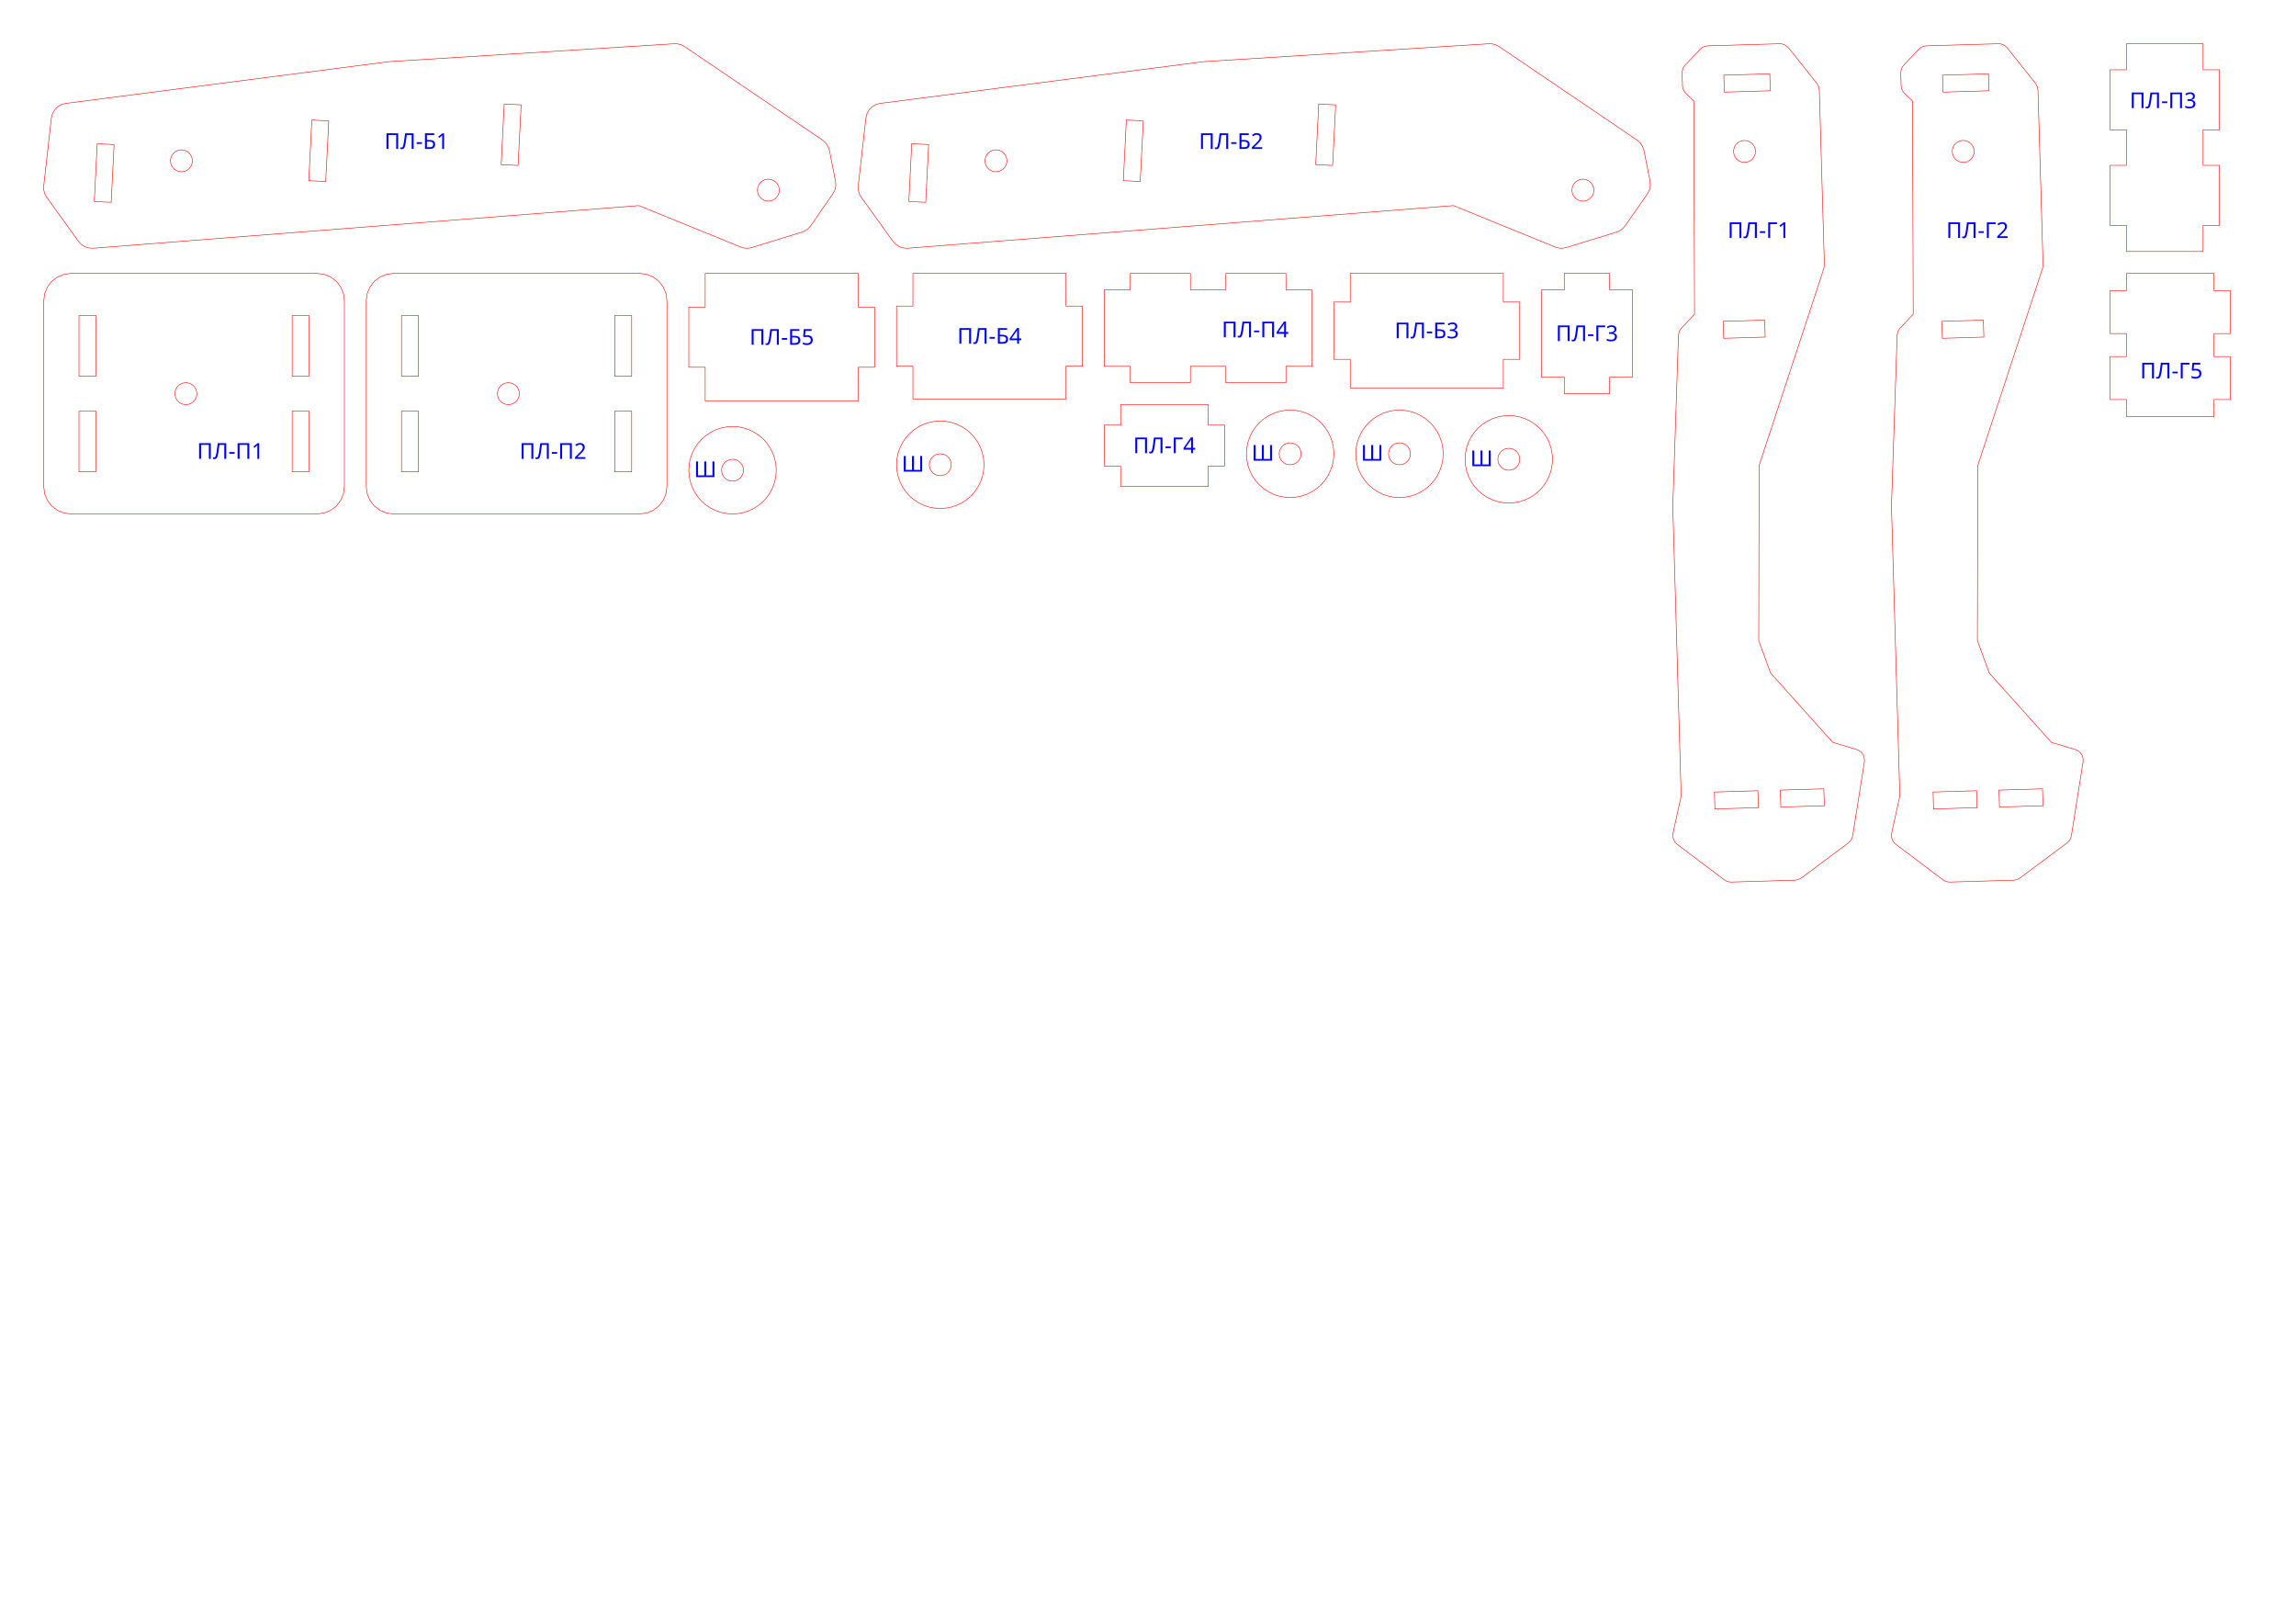
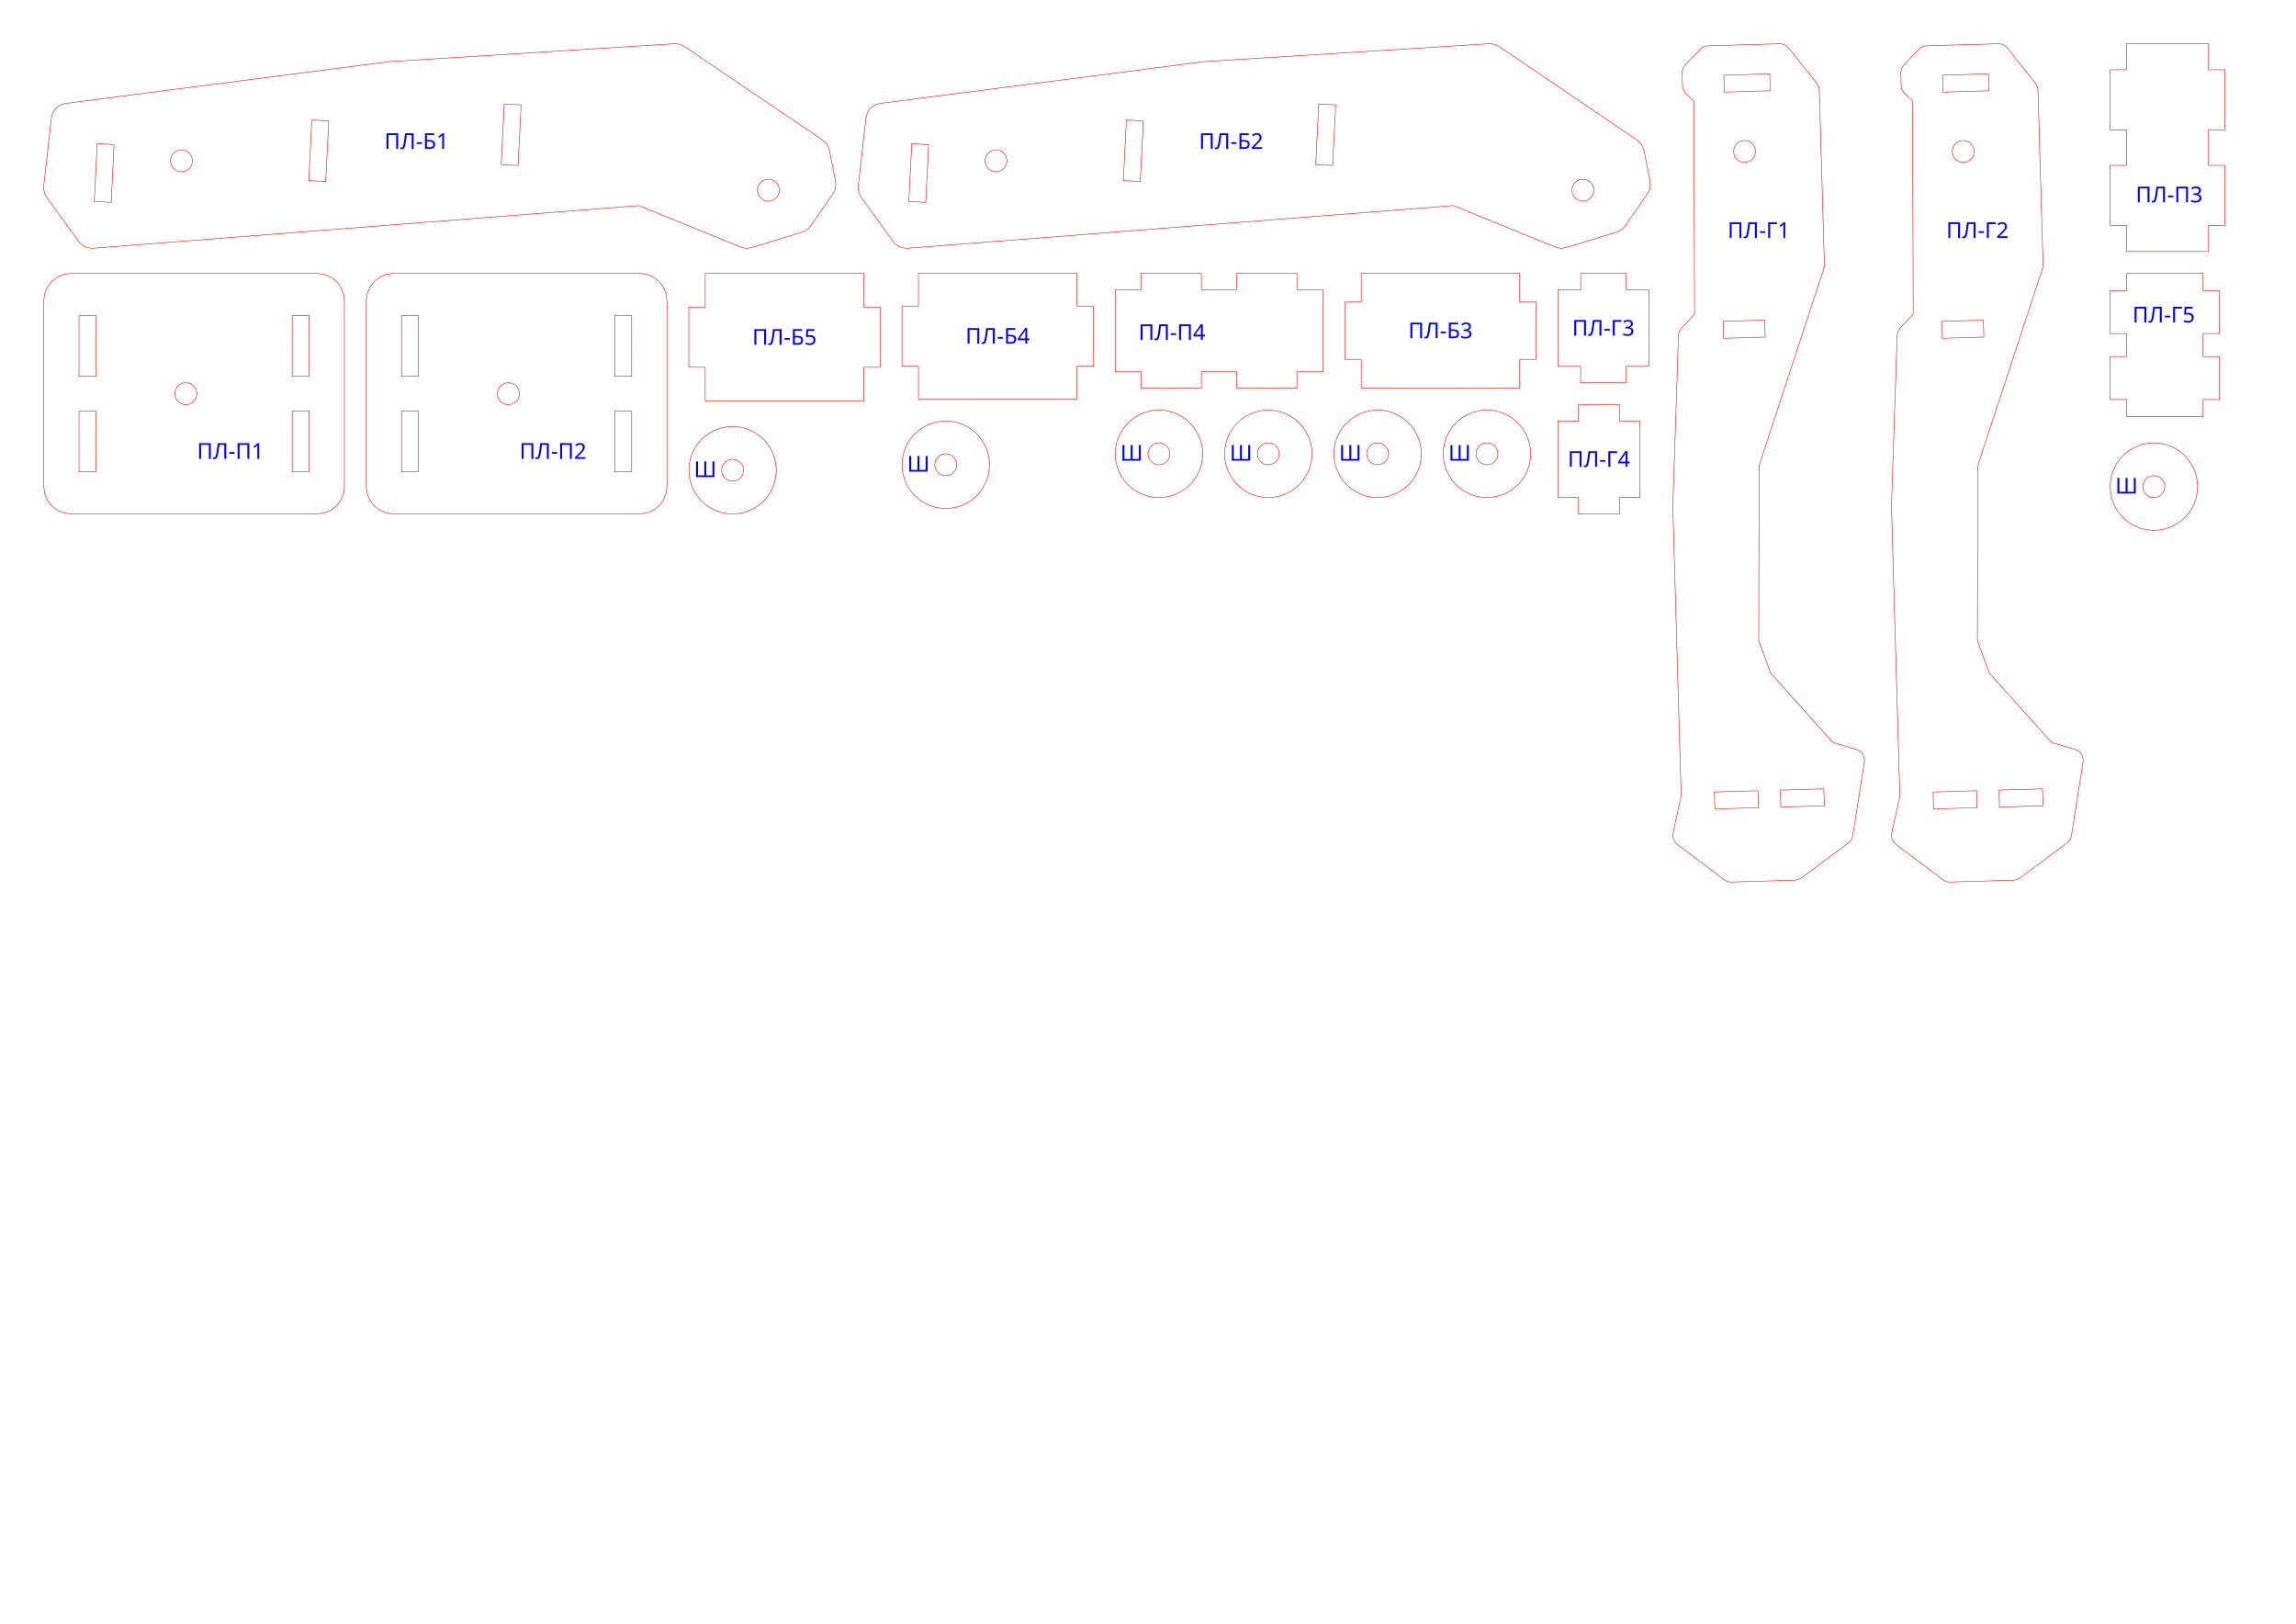
<svg xmlns="http://www.w3.org/2000/svg" width="420mm" height="297mm" viewBox="0 0 420 297">
  <polygon points="9.40,21.55 8.00,33.99 8.01,34.73 8.19,35.44 8.55,36.08 14.37,44.16 14.90,44.72 15.55,45.13 16.28,45.36 17.04,45.40 116.88,37.60 135.52,45.19 136.18,45.37 136.86,45.40 137.53,45.27 146.71,42.45 147.31,42.19 147.85,41.79 148.29,41.30 152.36,35.45 152.73,34.74 152.89,33.95 152.84,33.15 151.73,27.52 151.48,26.79 151.05,26.14 150.47,25.62 125.22,8.51 124.64,8.20 124.01,8.03 123.35,8.00 71.24,11.27 71.04,11.29 12.00,18.91 11.23,19.12 10.55,19.52 9.99,20.09 9.60,20.78 9.40,21.55" fill="none" stroke="#ff0000" stroke-width="0.1" />
  <polygon points="20.87,26.44 20.34,37.00 17.25,36.85 17.78,26.28 20.87,26.44" fill="none" stroke="#ff0000" stroke-width="0.1" />
  <polygon points="57.04,21.95 60.14,22.11 59.58,33.20 56.49,33.04 57.04,21.95" fill="none" stroke="#ff0000" stroke-width="0.1" />
  <polygon points="91.68,30.11 92.23,19.02 95.33,19.18 94.77,30.26 91.68,30.11" fill="none" stroke="#ff0000" stroke-width="0.1" />
  <polygon points="139.94,36.68 139.70,36.59 139.47,36.46 139.26,36.30 139.07,36.12 138.91,35.92 138.77,35.69 138.67,35.45 138.60,35.20 138.56,34.94 138.56,34.68 138.59,34.42 138.65,34.16 138.75,33.92 138.87,33.69 139.03,33.48 139.21,33.30 139.42,33.13 139.64,33.00 139.88,32.89 140.13,32.82 140.39,32.78 140.65,32.78 140.91,32.81 141.17,32.87 141.41,32.97 141.64,33.10 141.85,33.25 142.04,33.44 142.20,33.64 142.33,33.87 142.44,34.11 142.51,34.36 142.55,34.62 142.55,34.88 142.52,35.14 142.46,35.39 142.36,35.64 142.23,35.86 142.08,36.07 141.90,36.26 141.69,36.42 141.47,36.56 141.23,36.66 140.97,36.73 140.72,36.77 140.45,36.78 140.19,36.75 139.94,36.68" fill="none" stroke="#ff0000" stroke-width="0.1" />
  <polygon points="32.83,31.37 32.58,31.31 32.33,31.21 32.10,31.08 31.89,30.93 31.71,30.74 31.54,30.54 31.41,30.31 31.31,30.07 31.23,29.82 31.20,29.56 31.19,29.30 31.22,29.04 31.29,28.79 31.38,28.55 31.51,28.32 31.66,28.11 31.85,27.92 32.05,27.76 32.28,27.62 32.52,27.52 32.77,27.45 33.03,27.41 33.29,27.41 33.55,27.44 33.80,27.50 34.05,27.60 34.27,27.72 34.48,27.88 34.67,28.06 34.83,28.27 34.97,28.49 35.07,28.73 35.14,28.98 35.18,29.24 35.19,29.50 35.16,29.76 35.09,30.02 35.00,30.26 34.87,30.49 34.71,30.70 34.53,30.89 34.33,31.05 34.10,31.18 33.86,31.29 33.61,31.36 33.35,31.40 33.09,31.40 32.83,31.37" fill="none" stroke="#ff0000" stroke-width="0.1" />
  <text x="76.20" y="25.85" font-size="4" font-family="sans-serif" text-anchor="middle" dominant-baseline="middle" fill="#0000ff">ПЛ-Б1</text>
  <polygon points="158.40,21.55 157.00,33.99 157.01,34.73 157.19,35.44 157.55,36.08 163.37,44.16 163.90,44.72 164.55,45.13 165.28,45.36 166.04,45.40 265.88,37.60 284.52,45.19 285.18,45.37 285.86,45.40 286.53,45.27 295.71,42.45 296.31,42.19 296.85,41.79 297.29,41.30 301.36,35.45 301.73,34.74 301.89,33.95 301.84,33.15 300.73,27.52 300.48,26.79 300.05,26.14 299.47,25.62 274.22,8.51 273.64,8.20 273.01,8.03 272.35,8.00 220.24,11.27 220.04,11.29 161.00,18.91 160.23,19.12 159.55,19.52 158.99,20.09 158.60,20.78 158.40,21.55" fill="none" stroke="#ff0000" stroke-width="0.1" />
  <polygon points="169.87,26.44 169.34,37.00 166.25,36.85 166.78,26.28 169.87,26.44" fill="none" stroke="#ff0000" stroke-width="0.1" />
  <polygon points="206.04,21.95 209.14,22.11 208.58,33.20 205.49,33.04 206.04,21.95" fill="none" stroke="#ff0000" stroke-width="0.1" />
  <polygon points="240.68,30.11 241.23,19.02 244.33,19.18 243.77,30.26 240.68,30.11" fill="none" stroke="#ff0000" stroke-width="0.1" />
  <polygon points="288.94,36.68 288.70,36.59 288.47,36.46 288.26,36.30 288.07,36.12 287.91,35.92 287.77,35.69 287.67,35.45 287.60,35.20 287.56,34.94 287.56,34.68 287.59,34.42 287.65,34.16 287.75,33.92 287.87,33.69 288.03,33.48 288.21,33.30 288.42,33.13 288.64,33.00 288.88,32.89 289.13,32.82 289.39,32.78 289.65,32.78 289.91,32.81 290.17,32.87 290.41,32.97 290.64,33.10 290.85,33.25 291.04,33.44 291.20,33.64 291.33,33.87 291.44,34.11 291.51,34.36 291.55,34.62 291.55,34.88 291.52,35.14 291.46,35.39 291.36,35.64 291.23,35.86 291.08,36.07 290.90,36.26 290.69,36.42 290.47,36.56 290.23,36.66 289.97,36.73 289.72,36.77 289.45,36.78 289.19,36.75 288.94,36.68" fill="none" stroke="#ff0000" stroke-width="0.1" />
  <polygon points="181.83,31.37 181.58,31.31 181.33,31.21 181.10,31.08 180.89,30.93 180.71,30.74 180.54,30.54 180.41,30.31 180.31,30.07 180.23,29.82 180.20,29.56 180.19,29.30 180.22,29.04 180.29,28.79 180.38,28.55 180.51,28.32 180.66,28.11 180.85,27.92 181.05,27.76 181.28,27.62 181.52,27.52 181.77,27.45 182.03,27.41 182.29,27.41 182.55,27.44 182.80,27.50 183.05,27.60 183.27,27.72 183.48,27.88 183.67,28.06 183.83,28.27 183.97,28.49 184.07,28.73 184.14,28.98 184.18,29.24 184.19,29.50 184.16,29.76 184.09,30.02 184.00,30.26 183.87,30.49 183.71,30.70 183.53,30.89 183.33,31.05 183.10,31.18 182.86,31.29 182.61,31.36 182.35,31.40 182.09,31.40 181.83,31.37" fill="none" stroke="#ff0000" stroke-width="0.1" />
  <text x="225.20" y="25.85" font-size="4" font-family="sans-serif" text-anchor="middle" dominant-baseline="middle" fill="#0000ff">ПЛ-Б2</text>
  <polygon points="312.39,8.38 311.87,8.46 311.40,8.68 310.99,9.01 308.25,11.92 307.94,12.34 307.76,12.83 307.70,13.35 307.77,15.69 307.85,16.21 308.07,16.68 308.40,17.09 309.85,18.46 309.98,57.47 307.59,60.01 307.30,60.39 307.12,60.84 307.04,61.31 306.00,92.54 306.00,92.66 307.53,145.58 306.04,152.38 306.00,152.95 306.12,153.50 306.39,154.00 306.79,154.41 315.43,160.92 315.82,161.15 316.25,161.28 316.70,161.32 328.36,160.98 328.96,160.87 329.49,160.59 338.13,154.16 338.50,153.81 338.76,153.37 338.91,152.87 341.05,139.32 341.05,138.75 340.90,138.20 340.59,137.71 340.17,137.34 339.65,137.09 335.26,135.77 323.89,123.10 321.72,117.16 321.79,85.14 333.63,49.11 333.73,48.43 332.80,16.46 332.68,15.83 332.37,15.27 327.18,8.75 326.85,8.43 326.46,8.19 326.02,8.04 325.55,8.00 312.39,8.38" fill="none" stroke="#ff0000" stroke-width="0.1" />
  <polygon points="323.83,16.60 315.43,16.85 315.34,13.75 323.74,13.50 323.83,16.60" fill="none" stroke="#ff0000" stroke-width="0.1" />
  <polygon points="322.81,58.55 322.90,61.65 315.31,61.87 315.22,58.77 322.81,58.55" fill="none" stroke="#ff0000" stroke-width="0.1" />
  <polygon points="325.67,144.50 333.63,144.27 333.72,147.37 325.76,147.60 325.67,144.50" fill="none" stroke="#ff0000" stroke-width="0.1" />
  <polygon points="313.70,147.95 313.61,144.85 321.57,144.62 321.66,147.72 313.70,147.95" fill="none" stroke="#ff0000" stroke-width="0.1" />
  <polygon points="317.13,27.49 317.18,27.23 317.25,26.98 317.36,26.75 317.50,26.52 317.67,26.32 317.86,26.14 318.07,25.99 318.30,25.87 318.55,25.78 318.80,25.72 319.06,25.70 319.33,25.71 319.58,25.75 319.83,25.83 320.07,25.93 320.29,26.07 320.50,26.24 320.67,26.43 320.83,26.64 320.95,26.88 321.04,27.12 321.10,27.38 321.12,27.64 321.11,27.90 321.07,28.16 320.99,28.41 320.88,28.64 320.74,28.87 320.58,29.07 320.39,29.25 320.17,29.40 319.94,29.52 319.70,29.61 319.44,29.67 319.18,29.69 318.92,29.68 318.66,29.64 318.41,29.56 318.17,29.45 317.95,29.32 317.75,29.15 317.57,28.96 317.42,28.74 317.30,28.51 317.21,28.27 317.15,28.01 317.12,27.75 317.13,27.49" fill="none" stroke="#ff0000" stroke-width="0.1" />
  <text x="321.73" y="42.14" font-size="4" font-family="sans-serif" text-anchor="middle" dominant-baseline="middle" fill="#0000ff">ПЛ-Г1</text>
  <polygon points="352.39,8.38 351.87,8.46 351.40,8.68 350.99,9.01 348.25,11.92 347.94,12.34 347.76,12.83 347.70,13.35 347.77,15.69 347.85,16.21 348.07,16.68 348.40,17.09 349.85,18.46 349.98,57.47 347.59,60.01 347.30,60.39 347.12,60.84 347.04,61.31 346.00,92.54 346.00,92.66 347.53,145.58 346.04,152.38 346.00,152.95 346.12,153.50 346.39,154.00 346.79,154.41 355.43,160.92 355.82,161.15 356.25,161.28 356.70,161.32 368.36,160.98 368.96,160.87 369.49,160.59 378.13,154.16 378.50,153.81 378.76,153.37 378.91,152.87 381.05,139.32 381.05,138.75 380.90,138.20 380.59,137.71 380.17,137.34 379.65,137.09 375.26,135.77 363.89,123.10 361.72,117.16 361.79,85.14 373.63,49.11 373.73,48.43 372.80,16.46 372.68,15.83 372.37,15.27 367.18,8.75 366.85,8.43 366.46,8.19 366.02,8.04 365.55,8.00 352.39,8.38" fill="none" stroke="#ff0000" stroke-width="0.1" />
  <polygon points="363.83,16.60 355.43,16.85 355.34,13.75 363.74,13.50 363.83,16.60" fill="none" stroke="#ff0000" stroke-width="0.1" />
  <polygon points="362.81,58.55 362.90,61.65 355.31,61.87 355.22,58.77 362.81,58.55" fill="none" stroke="#ff0000" stroke-width="0.1" />
  <polygon points="365.67,144.50 373.63,144.27 373.72,147.37 365.76,147.60 365.67,144.50" fill="none" stroke="#ff0000" stroke-width="0.1" />
  <polygon points="353.70,147.95 353.61,144.85 361.57,144.62 361.66,147.72 353.70,147.95" fill="none" stroke="#ff0000" stroke-width="0.1" />
  <polygon points="357.13,27.49 357.18,27.23 357.25,26.98 357.36,26.75 357.50,26.52 357.67,26.32 357.86,26.14 358.07,25.99 358.30,25.87 358.55,25.78 358.80,25.72 359.06,25.70 359.33,25.71 359.58,25.75 359.83,25.83 360.07,25.93 360.29,26.07 360.50,26.24 360.67,26.43 360.83,26.64 360.95,26.88 361.04,27.12 361.10,27.38 361.12,27.64 361.11,27.90 361.07,28.16 360.99,28.41 360.88,28.64 360.74,28.87 360.58,29.07 360.39,29.25 360.17,29.40 359.94,29.52 359.70,29.61 359.44,29.67 359.18,29.69 358.92,29.68 358.66,29.64 358.41,29.56 358.17,29.45 357.95,29.32 357.75,29.15 357.57,28.96 357.42,28.74 357.30,28.51 357.21,28.27 357.15,28.01 357.12,27.75 357.13,27.49" fill="none" stroke="#ff0000" stroke-width="0.1" />
  <text x="361.73" y="42.14" font-size="4" font-family="sans-serif" text-anchor="middle" dominant-baseline="middle" fill="#0000ff">ПЛ-Г2</text>
  <polygon points="60.50,50.67 59.29,50.17 58.00,50.00 13.00,50.00 11.71,50.17 10.50,50.67 9.46,51.46 8.67,52.50 8.17,53.71 8.00,55.00 8.00,89.00 8.17,90.29 8.67,91.50 9.46,92.54 10.50,93.33 11.71,93.83 13.00,94.00 58.00,94.00 59.29,93.83 60.50,93.33 61.54,92.54 62.33,91.50 62.83,90.29 63.00,89.00 63.00,55.00 62.83,53.71 62.33,52.50 61.54,51.46 60.50,50.67" fill="none" stroke="#ff0000" stroke-width="0.1" />
  <polygon points="17.55,57.71 17.55,68.81 14.45,68.81 14.45,57.71 17.55,57.71" fill="none" stroke="#ff0000" stroke-width="0.1" />
  <polygon points="14.45,75.19 17.55,75.19 17.55,86.29 14.45,86.29 14.45,75.19" fill="none" stroke="#ff0000" stroke-width="0.1" />
  <polygon points="53.45,68.81 53.45,57.71 56.55,57.71 56.55,68.81 53.45,68.81" fill="none" stroke="#ff0000" stroke-width="0.1" />
  <polygon points="56.55,86.29 53.45,86.29 53.45,75.19 56.55,75.19 56.55,86.29" fill="none" stroke="#ff0000" stroke-width="0.1" />
  <polygon points="33.74,73.98 33.48,73.93 33.23,73.85 33.00,73.73 32.78,73.59 32.59,73.41 32.41,73.22 32.27,73.00 32.15,72.77 32.07,72.52 32.02,72.26 32.00,72.00 32.02,71.74 32.07,71.48 32.15,71.23 32.27,71.00 32.41,70.78 32.59,70.59 32.78,70.41 33.00,70.27 33.23,70.15 33.48,70.07 33.74,70.02 34.00,70.00 34.26,70.02 34.52,70.07 34.77,70.15 35.00,70.27 35.22,70.41 35.41,70.59 35.59,70.78 35.73,71.00 35.85,71.23 35.93,71.48 35.98,71.74 36.00,72.00 35.98,72.26 35.93,72.52 35.85,72.77 35.73,73.00 35.59,73.22 35.41,73.41 35.22,73.59 35.00,73.73 34.77,73.85 34.52,73.93 34.26,73.98 34.00,74.00 33.74,73.98" fill="none" stroke="#ff0000" stroke-width="0.1" />
  <text x="42.16" y="82.53" font-size="4" font-family="sans-serif" text-anchor="middle" dominant-baseline="middle" fill="#0000ff">ПЛ-П1</text>
  <polygon points="119.50,50.67 118.29,50.17 117.00,50.00 72.00,50.00 70.71,50.17 69.50,50.67 68.46,51.46 67.67,52.50 67.17,53.71 67.00,55.00 67.00,89.00 67.17,90.29 67.67,91.50 68.46,92.54 69.50,93.33 70.71,93.83 72.00,94.00 117.00,94.00 118.29,93.83 119.50,93.33 120.54,92.54 121.33,91.50 121.83,90.29 122.00,89.00 122.00,55.00 121.83,53.71 121.33,52.50 120.54,51.46 119.50,50.67" fill="none" stroke="#ff0000" stroke-width="0.1" />
  <polygon points="76.55,57.71 76.55,68.81 73.45,68.81 73.45,57.71 76.55,57.71" fill="none" stroke="#ff0000" stroke-width="0.1" />
  <polygon points="73.45,75.19 76.55,75.19 76.55,86.29 73.45,86.29 73.45,75.19" fill="none" stroke="#ff0000" stroke-width="0.1" />
  <polygon points="112.45,68.81 112.45,57.71 115.55,57.71 115.55,68.81 112.45,68.81" fill="none" stroke="#ff0000" stroke-width="0.1" />
  <polygon points="115.55,86.29 112.45,86.29 112.45,75.19 115.55,75.19 115.55,86.29" fill="none" stroke="#ff0000" stroke-width="0.1" />
  <polygon points="92.74,73.98 92.48,73.93 92.23,73.85 92.00,73.73 91.78,73.59 91.59,73.41 91.41,73.22 91.27,73.00 91.15,72.77 91.07,72.52 91.02,72.26 91.00,72.00 91.02,71.74 91.07,71.48 91.15,71.23 91.27,71.00 91.41,70.78 91.59,70.59 91.78,70.41 92.00,70.27 92.23,70.15 92.48,70.07 92.74,70.02 93.00,70.00 93.26,70.02 93.52,70.07 93.77,70.15 94.00,70.27 94.22,70.41 94.41,70.59 94.59,70.78 94.73,71.00 94.85,71.23 94.93,71.48 94.98,71.74 95.00,72.00 94.98,72.26 94.93,72.52 94.85,72.77 94.73,73.00 94.59,73.22 94.41,73.41 94.22,73.59 94.00,73.73 93.77,73.85 93.52,73.93 93.26,73.98 93.00,74.00 92.74,73.98" fill="none" stroke="#ff0000" stroke-width="0.1" />
  <text x="101.16" y="82.53" font-size="4" font-family="sans-serif" text-anchor="middle" dominant-baseline="middle" fill="#0000ff">ПЛ-П2</text>
-   <polygon points="160.00,67.17 157.00,67.17 157.00,73.33 129.00,73.33 129.00,67.17 126.00,67.17 126.00,56.17 129.00,56.17 129.00,50.00 157.00,50.00 157.00,56.17 160.00,56.17 160.00,67.17" fill="none" stroke="#ff0000" stroke-width="0.1" />
-   <text x="143.00" y="61.67" font-size="4" font-family="sans-serif" text-anchor="middle" dominant-baseline="middle" fill="#0000ff">ПЛ-Б5</text>
-   <polygon points="198.00,66.98 195.00,66.98 195.00,72.97 167.00,72.97 167.00,66.98 164.00,66.98 164.00,55.98 167.00,55.98 167.00,50.00 195.00,50.00 195.00,55.98 198.00,55.98 198.00,66.98" fill="none" stroke="#ff0000" stroke-width="0.1" />
-   <text x="181.00" y="61.48" font-size="4" font-family="sans-serif" text-anchor="middle" dominant-baseline="middle" fill="#0000ff">ПЛ-Б4</text>
-   <polygon points="386.00,12.76 389.00,12.76 389.00,8.00 403.00,8.00 403.00,12.76 406.00,12.76 406.00,23.76 403.00,23.76 403.00,30.24 406.00,30.24 406.00,41.24 403.00,41.24 403.00,46.00 389.00,46.00 389.00,41.24 386.00,41.24 386.00,30.24 389.00,30.24 389.00,23.76 386.00,23.76 386.00,12.76" fill="none" stroke="#ff0000" stroke-width="0.1" />
-   <text x="395.70" y="18.39" font-size="4" font-family="sans-serif" text-anchor="middle" dominant-baseline="middle" fill="#0000ff">ПЛ-П3</text>
-   <polygon points="235.24,50.00 235.24,53.00 240.00,53.00 240.00,67.00 235.24,67.00 235.24,70.00 224.24,70.00 224.24,67.00 217.76,67.00 217.76,70.00 206.76,70.00 206.76,67.00 202.00,67.00 202.00,53.00 206.76,53.00 206.76,50.00 217.76,50.00 217.76,53.00 224.24,53.00 224.24,50.00 235.24,50.00" fill="none" stroke="#ff0000" stroke-width="0.1" />
-   <text x="229.61" y="60.30" font-size="4" font-family="sans-serif" text-anchor="middle" dominant-baseline="middle" fill="#0000ff">ПЛ-П4</text>
-   <polygon points="278.00,65.72 275.00,65.72 275.00,70.95 247.00,70.95 247.00,65.72 244.00,65.72 244.00,55.24 247.00,55.24 247.00,50.00 275.00,50.00 275.00,55.24 278.00,55.24 278.00,65.72" fill="none" stroke="#ff0000" stroke-width="0.1" />
-   <text x="261.00" y="60.48" font-size="4" font-family="sans-serif" text-anchor="middle" dominant-baseline="middle" fill="#0000ff">ПЛ-Б3</text>
-   <polygon points="386.00,53.15 389.00,53.15 389.00,50.00 405.00,50.00 405.00,53.15 408.00,53.15 408.00,61.01 405.00,61.01 405.00,65.21 408.00,65.21 408.00,73.07 405.00,73.07 405.00,76.22 389.00,76.22 389.00,73.07 386.00,73.07 386.00,65.21 389.00,65.21 389.00,61.01 386.00,61.01 386.00,53.15" fill="none" stroke="#ff0000" stroke-width="0.1" />
-   <text x="397.20" y="67.82" font-size="4" font-family="sans-serif" text-anchor="middle" dominant-baseline="middle" fill="#0000ff">ПЛ-Г5</text>
-   <polygon points="294.45,50.00 294.45,53.00 298.61,53.00 298.61,69.00 294.45,69.00 294.45,72.00 286.15,72.00 286.15,69.00 282.00,69.00 282.00,53.00 286.15,53.00 286.15,50.00 294.45,50.00" fill="none" stroke="#ff0000" stroke-width="0.1" />
-   <text x="290.30" y="61.00" font-size="4" font-family="sans-serif" text-anchor="middle" dominant-baseline="middle" fill="#0000ff">ПЛ-Г3</text>
-   <polygon points="224.00,85.24 221.00,85.24 221.00,88.99 205.00,88.99 205.00,85.24 202.00,85.24 202.00,77.75 205.00,77.75 205.00,74.00 221.00,74.00 221.00,77.75 224.00,77.75 224.00,85.24" fill="none" stroke="#ff0000" stroke-width="0.1" />
-   <text x="213.00" y="81.49" font-size="4" font-family="sans-serif" text-anchor="middle" dominant-baseline="middle" fill="#0000ff">ПЛ-Г4</text>
-   <polygon points="228.07,84.04 228.27,85.07 228.61,86.06 229.07,87.00 229.65,87.87 230.34,88.66 231.13,89.35 232.00,89.93 232.94,90.39 233.93,90.73 234.96,90.93 236.00,91.00 237.04,90.93 238.07,90.73 239.06,90.39 240.00,89.93 240.87,89.35 241.66,88.66 242.35,87.87 242.93,87.00 243.39,86.06 243.73,85.07 243.93,84.04 244.00,83.00 243.93,81.96 243.73,80.93 243.39,79.94 242.93,79.00 242.35,78.13 241.66,77.34 240.87,76.65 240.00,76.07 239.06,75.61 238.07,75.27 237.04,75.07 236.00,75.00 234.96,75.07 233.93,75.27 232.94,75.61 232.00,76.07 231.13,76.65 230.34,77.34 229.65,78.13 229.07,79.00 228.61,79.94 228.27,80.93 228.07,81.96 228.00,83.00 228.07,84.04" fill="none" stroke="#ff0000" stroke-width="0.1" />
-   <polygon points="234.02,82.74 234.07,82.48 234.15,82.23 234.27,82.00 234.41,81.78 234.59,81.59 234.78,81.41 235.00,81.27 235.23,81.15 235.48,81.07 235.74,81.02 236.00,81.00 236.26,81.02 236.52,81.07 236.77,81.15 237.00,81.27 237.22,81.41 237.41,81.59 237.59,81.78 237.73,82.00 237.85,82.23 237.93,82.48 237.98,82.74 238.00,83.00 237.98,83.26 237.93,83.52 237.85,83.77 237.73,84.00 237.59,84.22 237.41,84.41 237.22,84.59 237.00,84.73 236.77,84.85 236.52,84.93 236.26,84.98 236.00,85.00 235.74,84.98 235.48,84.93 235.23,84.85 235.00,84.73 234.78,84.59 234.59,84.41 234.41,84.22 234.27,84.00 234.15,83.77 234.07,83.52 234.02,83.26 234.00,83.00 234.02,82.74" fill="none" stroke="#ff0000" stroke-width="0.1" />
-   <text x="231.01" y="82.87" font-size="4" font-family="sans-serif" text-anchor="middle" dominant-baseline="middle" fill="#0000ff">Ш</text>
-   <polygon points="248.07,84.04 248.27,85.07 248.61,86.06 249.07,87.00 249.65,87.87 250.34,88.66 251.13,89.35 252.00,89.93 252.94,90.39 253.93,90.73 254.96,90.93 256.00,91.00 257.04,90.93 258.07,90.73 259.06,90.39 260.00,89.93 260.87,89.35 261.66,88.66 262.35,87.87 262.93,87.00 263.39,86.06 263.73,85.07 263.93,84.04 264.00,83.00 263.93,81.96 263.73,80.93 263.39,79.94 262.93,79.00 262.35,78.13 261.66,77.34 260.87,76.65 260.00,76.07 259.06,75.61 258.07,75.27 257.04,75.07 256.00,75.00 254.96,75.07 253.93,75.27 252.94,75.61 252.00,76.07 251.13,76.65 250.34,77.34 249.65,78.13 249.07,79.00 248.61,79.94 248.27,80.93 248.07,81.96 248.00,83.00 248.07,84.04" fill="none" stroke="#ff0000" stroke-width="0.1" />
-   <polygon points="254.02,82.74 254.07,82.48 254.15,82.23 254.27,82.00 254.41,81.78 254.59,81.59 254.78,81.41 255.00,81.27 255.23,81.15 255.48,81.07 255.74,81.02 256.00,81.00 256.26,81.02 256.52,81.07 256.77,81.15 257.00,81.27 257.22,81.41 257.41,81.59 257.59,81.78 257.73,82.00 257.85,82.23 257.93,82.48 257.98,82.74 258.00,83.00 257.98,83.26 257.93,83.52 257.85,83.77 257.73,84.00 257.59,84.22 257.41,84.41 257.22,84.59 257.00,84.73 256.77,84.85 256.52,84.93 256.26,84.98 256.00,85.00 255.74,84.98 255.48,84.93 255.23,84.85 255.00,84.73 254.78,84.59 254.59,84.41 254.41,84.22 254.27,84.00 254.15,83.77 254.07,83.52 254.02,83.26 254.00,83.00 254.02,82.74" fill="none" stroke="#ff0000" stroke-width="0.1" />
-   <text x="251.01" y="82.87" font-size="4" font-family="sans-serif" text-anchor="middle" dominant-baseline="middle" fill="#0000ff">Ш</text>
-   <polygon points="268.07,85.04 268.27,86.07 268.61,87.06 269.07,88.00 269.65,88.87 270.34,89.66 271.13,90.35 272.00,90.93 272.94,91.39 273.93,91.73 274.96,91.93 276.00,92.00 277.04,91.93 278.07,91.73 279.06,91.39 280.00,90.93 280.87,90.35 281.66,89.66 282.35,88.87 282.93,88.00 283.39,87.06 283.73,86.07 283.93,85.04 284.00,84.00 283.93,82.96 283.73,81.93 283.39,80.94 282.93,80.00 282.35,79.13 281.66,78.34 280.87,77.65 280.00,77.07 279.06,76.61 278.07,76.27 277.04,76.07 276.00,76.00 274.96,76.07 273.93,76.27 272.94,76.61 272.00,77.07 271.13,77.65 270.34,78.34 269.65,79.13 269.07,80.00 268.61,80.94 268.27,81.93 268.07,82.96 268.00,84.00 268.07,85.04" fill="none" stroke="#ff0000" stroke-width="0.1" />
-   <polygon points="274.02,83.74 274.07,83.48 274.15,83.23 274.27,83.00 274.41,82.78 274.59,82.59 274.78,82.41 275.00,82.27 275.23,82.15 275.48,82.07 275.74,82.02 276.00,82.00 276.26,82.02 276.52,82.07 276.77,82.15 277.00,82.27 277.22,82.41 277.41,82.59 277.59,82.78 277.73,83.00 277.85,83.23 277.93,83.48 277.98,83.74 278.00,84.00 277.98,84.26 277.93,84.52 277.85,84.77 277.73,85.00 277.59,85.22 277.41,85.41 277.22,85.59 277.00,85.73 276.77,85.85 276.52,85.93 276.26,85.98 276.00,86.00 275.74,85.98 275.48,85.93 275.23,85.85 275.00,85.73 274.78,85.59 274.59,85.41 274.41,85.22 274.27,85.00 274.15,84.77 274.07,84.52 274.02,84.26 274.00,84.00 274.02,83.74" fill="none" stroke="#ff0000" stroke-width="0.1" />
-   <text x="271.01" y="83.87" font-size="4" font-family="sans-serif" text-anchor="middle" dominant-baseline="middle" fill="#0000ff">Ш</text>
-   <polygon points="164.07,86.04 164.27,87.07 164.61,88.06 165.07,89.00 165.65,89.87 166.34,90.66 167.13,91.35 168.00,91.93 168.94,92.39 169.93,92.73 170.96,92.93 172.00,93.00 173.04,92.93 174.07,92.73 175.06,92.39 176.00,91.93 176.87,91.35 177.66,90.66 178.35,89.87 178.93,89.00 179.39,88.06 179.73,87.07 179.93,86.04 180.00,85.00 179.93,83.96 179.73,82.93 179.39,81.94 178.93,81.00 178.35,80.13 177.66,79.34 176.87,78.65 176.00,78.07 175.06,77.61 174.07,77.27 173.04,77.07 172.00,77.00 170.96,77.07 169.93,77.27 168.94,77.61 168.00,78.07 167.13,78.65 166.34,79.34 165.65,80.13 165.07,81.00 164.61,81.94 164.27,82.93 164.07,83.96 164.00,85.00 164.07,86.04" fill="none" stroke="#ff0000" stroke-width="0.1" />
-   <polygon points="170.02,84.74 170.07,84.48 170.15,84.23 170.27,84.00 170.41,83.78 170.59,83.59 170.78,83.41 171.00,83.27 171.23,83.15 171.48,83.07 171.74,83.02 172.00,83.00 172.26,83.02 172.52,83.07 172.77,83.15 173.00,83.27 173.22,83.41 173.41,83.59 173.59,83.78 173.73,84.00 173.85,84.23 173.93,84.48 173.98,84.74 174.00,85.00 173.98,85.26 173.93,85.52 173.85,85.77 173.73,86.00 173.59,86.22 173.41,86.41 173.22,86.59 173.00,86.73 172.77,86.85 172.52,86.93 172.26,86.98 172.00,87.00 171.74,86.98 171.48,86.93 171.23,86.85 171.00,86.73 170.78,86.59 170.59,86.41 170.41,86.22 170.27,86.00 170.15,85.77 170.07,85.52 170.02,85.26 170.00,85.00 170.02,84.74" fill="none" stroke="#ff0000" stroke-width="0.1" />
-   <text x="167.01" y="84.87" font-size="4" font-family="sans-serif" text-anchor="middle" dominant-baseline="middle" fill="#0000ff">Ш</text>
+   <polygon points="161.00,67.17 158.00,67.17 158.00,73.33 129.00,73.33 129.00,67.17 126.00,67.17 126.00,56.17 129.00,56.17 129.00,50.00 158.00,50.00 158.00,56.17 161.00,56.17 161.00,67.17" fill="none" stroke="#ff0000" stroke-width="0.1" />
+   <text x="143.50" y="61.67" font-size="4" font-family="sans-serif" text-anchor="middle" dominant-baseline="middle" fill="#0000ff">ПЛ-Б5</text>
+   <polygon points="200.00,66.98 197.00,66.98 197.00,72.97 168.00,72.97 168.00,66.98 165.00,66.98 165.00,55.98 168.00,55.98 168.00,50.00 197.00,50.00 197.00,55.98 200.00,55.98 200.00,66.98" fill="none" stroke="#ff0000" stroke-width="0.1" />
+   <text x="182.50" y="61.48" font-size="4" font-family="sans-serif" text-anchor="middle" dominant-baseline="middle" fill="#0000ff">ПЛ-Б4</text>
+   <polygon points="386.00,12.76 389.00,12.76 389.00,8.00 404.00,8.00 404.00,12.76 407.00,12.76 407.00,23.76 404.00,23.76 404.00,30.24 407.00,30.24 407.00,41.24 404.00,41.24 404.00,46.00 389.00,46.00 389.00,41.24 386.00,41.24 386.00,30.24 389.00,30.24 389.00,23.76 386.00,23.76 386.00,12.76" fill="none" stroke="#ff0000" stroke-width="0.1" />
+   <text x="396.80" y="35.61" font-size="4" font-family="sans-serif" text-anchor="middle" dominant-baseline="middle" fill="#0000ff">ПЛ-П3</text>
+   <polygon points="237.24,50.00 237.24,53.00 242.00,53.00 242.00,68.00 237.24,68.00 237.24,71.00 226.24,71.00 226.24,68.00 219.76,68.00 219.76,71.00 208.76,71.00 208.76,68.00 204.00,68.00 204.00,53.00 208.76,53.00 208.76,50.00 219.76,50.00 219.76,53.00 226.24,53.00 226.24,50.00 237.24,50.00" fill="none" stroke="#ff0000" stroke-width="0.1" />
+   <text x="214.39" y="60.80" font-size="4" font-family="sans-serif" text-anchor="middle" dominant-baseline="middle" fill="#0000ff">ПЛ-П4</text>
+   <polygon points="281.00,65.72 278.00,65.72 278.00,70.95 249.00,70.95 249.00,65.72 246.00,65.72 246.00,55.24 249.00,55.24 249.00,50.00 278.00,50.00 278.00,55.24 281.00,55.24 281.00,65.72" fill="none" stroke="#ff0000" stroke-width="0.1" />
+   <text x="263.50" y="60.48" font-size="4" font-family="sans-serif" text-anchor="middle" dominant-baseline="middle" fill="#0000ff">ПЛ-Б3</text>
+   <polygon points="386.00,53.15 389.00,53.15 389.00,50.00 403.00,50.00 403.00,53.15 406.00,53.15 406.00,61.01 403.00,61.01 403.00,65.21 406.00,65.21 406.00,73.07 403.00,73.07 403.00,76.22 389.00,76.22 389.00,73.07 386.00,73.07 386.00,65.21 389.00,65.21 389.00,61.01 386.00,61.01 386.00,53.15" fill="none" stroke="#ff0000" stroke-width="0.1" />
+   <text x="395.80" y="57.58" font-size="4" font-family="sans-serif" text-anchor="middle" dominant-baseline="middle" fill="#0000ff">ПЛ-Г5</text>
+   <polygon points="297.45,50.00 297.45,53.00 301.61,53.00 301.61,67.00 297.45,67.00 297.45,70.00 289.15,70.00 289.15,67.00 285.00,67.00 285.00,53.00 289.15,53.00 289.15,50.00 297.45,50.00" fill="none" stroke="#ff0000" stroke-width="0.1" />
+   <text x="293.30" y="60.00" font-size="4" font-family="sans-serif" text-anchor="middle" dominant-baseline="middle" fill="#0000ff">ПЛ-Г3</text>
+   <polygon points="296.24,74.00 296.24,77.00 299.99,77.00 299.99,91.00 296.24,91.00 296.24,94.00 288.75,94.00 288.75,91.00 285.00,91.00 285.00,77.00 288.75,77.00 288.75,74.00 296.24,74.00" fill="none" stroke="#ff0000" stroke-width="0.1" />
+   <text x="292.49" y="84.00" font-size="4" font-family="sans-serif" text-anchor="middle" dominant-baseline="middle" fill="#0000ff">ПЛ-Г4</text>
+   <polygon points="204.07,84.04 204.27,85.07 204.61,86.06 205.07,87.00 205.65,87.87 206.34,88.66 207.13,89.35 208.00,89.93 208.94,90.39 209.93,90.73 210.96,90.93 212.00,91.00 213.04,90.93 214.07,90.73 215.06,90.39 216.00,89.93 216.87,89.35 217.66,88.66 218.35,87.87 218.93,87.00 219.39,86.06 219.73,85.07 219.93,84.04 220.00,83.00 219.93,81.96 219.73,80.93 219.39,79.94 218.93,79.00 218.35,78.13 217.66,77.34 216.87,76.65 216.00,76.07 215.06,75.61 214.07,75.27 213.04,75.07 212.00,75.00 210.96,75.07 209.93,75.27 208.94,75.61 208.00,76.07 207.13,76.65 206.34,77.34 205.65,78.13 205.07,79.00 204.61,79.94 204.27,80.93 204.07,81.96 204.00,83.00 204.07,84.04" fill="none" stroke="#ff0000" stroke-width="0.1" />
+   <polygon points="210.02,82.74 210.07,82.48 210.15,82.23 210.27,82.00 210.41,81.78 210.59,81.59 210.78,81.41 211.00,81.27 211.23,81.15 211.48,81.07 211.74,81.02 212.00,81.00 212.26,81.02 212.52,81.07 212.77,81.15 213.00,81.27 213.22,81.41 213.41,81.59 213.59,81.78 213.73,82.00 213.85,82.23 213.93,82.48 213.98,82.74 214.00,83.00 213.98,83.26 213.93,83.52 213.85,83.77 213.73,84.00 213.59,84.22 213.41,84.41 213.22,84.59 213.00,84.73 212.77,84.85 212.52,84.93 212.26,84.98 212.00,85.00 211.74,84.98 211.48,84.93 211.23,84.85 211.00,84.73 210.78,84.59 210.59,84.41 210.41,84.22 210.27,84.00 210.15,83.77 210.07,83.52 210.02,83.26 210.00,83.00 210.02,82.74" fill="none" stroke="#ff0000" stroke-width="0.1" />
+   <text x="207.01" y="82.87" font-size="4" font-family="sans-serif" text-anchor="middle" dominant-baseline="middle" fill="#0000ff">Ш</text>
+   <polygon points="224.07,84.04 224.27,85.07 224.61,86.06 225.07,87.00 225.65,87.87 226.34,88.66 227.13,89.35 228.00,89.93 228.94,90.39 229.93,90.73 230.96,90.93 232.00,91.00 233.04,90.93 234.07,90.73 235.06,90.39 236.00,89.93 236.87,89.35 237.66,88.66 238.35,87.87 238.93,87.00 239.39,86.06 239.73,85.07 239.93,84.04 240.00,83.00 239.93,81.96 239.73,80.93 239.39,79.94 238.93,79.00 238.35,78.13 237.66,77.34 236.87,76.65 236.00,76.07 235.06,75.61 234.07,75.27 233.04,75.07 232.00,75.00 230.96,75.07 229.93,75.27 228.94,75.61 228.00,76.07 227.13,76.65 226.34,77.34 225.65,78.13 225.07,79.00 224.61,79.94 224.27,80.93 224.07,81.96 224.00,83.00 224.07,84.04" fill="none" stroke="#ff0000" stroke-width="0.1" />
+   <polygon points="230.02,82.74 230.07,82.48 230.15,82.23 230.27,82.00 230.41,81.78 230.59,81.59 230.78,81.41 231.00,81.27 231.23,81.15 231.48,81.07 231.74,81.02 232.00,81.00 232.26,81.02 232.52,81.07 232.77,81.15 233.00,81.27 233.22,81.41 233.41,81.59 233.59,81.78 233.73,82.00 233.85,82.23 233.93,82.48 233.98,82.74 234.00,83.00 233.98,83.26 233.93,83.52 233.85,83.77 233.73,84.00 233.59,84.22 233.41,84.41 233.22,84.59 233.00,84.73 232.77,84.85 232.52,84.93 232.26,84.98 232.00,85.00 231.74,84.98 231.48,84.93 231.23,84.85 231.00,84.73 230.78,84.59 230.59,84.41 230.41,84.22 230.27,84.00 230.15,83.77 230.07,83.52 230.02,83.26 230.00,83.00 230.02,82.74" fill="none" stroke="#ff0000" stroke-width="0.1" />
+   <text x="227.01" y="82.87" font-size="4" font-family="sans-serif" text-anchor="middle" dominant-baseline="middle" fill="#0000ff">Ш</text>
+   <polygon points="244.07,84.04 244.27,85.07 244.61,86.06 245.07,87.00 245.65,87.87 246.34,88.66 247.13,89.35 248.00,89.93 248.94,90.39 249.93,90.73 250.96,90.93 252.00,91.00 253.04,90.93 254.07,90.73 255.06,90.39 256.00,89.93 256.87,89.35 257.66,88.66 258.35,87.87 258.93,87.00 259.39,86.06 259.73,85.07 259.93,84.04 260.00,83.00 259.93,81.96 259.73,80.93 259.39,79.94 258.93,79.00 258.35,78.13 257.66,77.34 256.87,76.65 256.00,76.07 255.06,75.61 254.07,75.27 253.04,75.07 252.00,75.00 250.96,75.07 249.93,75.27 248.94,75.61 248.00,76.07 247.13,76.65 246.34,77.34 245.65,78.13 245.07,79.00 244.61,79.94 244.27,80.93 244.07,81.96 244.00,83.00 244.07,84.04" fill="none" stroke="#ff0000" stroke-width="0.1" />
+   <polygon points="250.02,82.74 250.07,82.48 250.15,82.23 250.27,82.00 250.41,81.78 250.59,81.59 250.78,81.41 251.00,81.27 251.23,81.15 251.48,81.07 251.74,81.02 252.00,81.00 252.26,81.02 252.52,81.07 252.77,81.15 253.00,81.27 253.22,81.41 253.41,81.59 253.59,81.78 253.73,82.00 253.85,82.23 253.93,82.48 253.98,82.74 254.00,83.00 253.98,83.26 253.93,83.52 253.85,83.77 253.73,84.00 253.59,84.22 253.41,84.41 253.22,84.59 253.00,84.73 252.77,84.85 252.52,84.93 252.26,84.98 252.00,85.00 251.74,84.98 251.48,84.93 251.23,84.85 251.00,84.73 250.78,84.59 250.59,84.41 250.41,84.22 250.27,84.00 250.15,83.77 250.07,83.52 250.02,83.26 250.00,83.00 250.02,82.74" fill="none" stroke="#ff0000" stroke-width="0.1" />
+   <text x="247.01" y="82.87" font-size="4" font-family="sans-serif" text-anchor="middle" dominant-baseline="middle" fill="#0000ff">Ш</text>
+   <polygon points="264.07,84.04 264.27,85.07 264.61,86.06 265.07,87.00 265.65,87.87 266.34,88.66 267.13,89.35 268.00,89.93 268.94,90.39 269.93,90.73 270.96,90.93 272.00,91.00 273.04,90.93 274.07,90.73 275.06,90.39 276.00,89.93 276.87,89.35 277.66,88.66 278.35,87.87 278.93,87.00 279.39,86.06 279.73,85.07 279.93,84.04 280.00,83.00 279.93,81.96 279.73,80.93 279.39,79.94 278.93,79.00 278.35,78.13 277.66,77.34 276.87,76.65 276.00,76.07 275.06,75.61 274.07,75.27 273.04,75.07 272.00,75.00 270.96,75.07 269.93,75.27 268.94,75.61 268.00,76.07 267.13,76.65 266.34,77.34 265.65,78.13 265.07,79.00 264.61,79.94 264.27,80.93 264.07,81.96 264.00,83.00 264.07,84.04" fill="none" stroke="#ff0000" stroke-width="0.1" />
+   <polygon points="270.02,82.74 270.07,82.48 270.15,82.23 270.27,82.00 270.41,81.78 270.59,81.59 270.78,81.41 271.00,81.27 271.23,81.15 271.48,81.07 271.74,81.02 272.00,81.00 272.26,81.02 272.52,81.07 272.77,81.15 273.00,81.27 273.22,81.41 273.41,81.59 273.59,81.78 273.73,82.00 273.85,82.23 273.93,82.48 273.98,82.74 274.00,83.00 273.98,83.26 273.93,83.52 273.85,83.77 273.73,84.00 273.59,84.22 273.41,84.41 273.22,84.59 273.00,84.73 272.77,84.85 272.52,84.93 272.26,84.98 272.00,85.00 271.74,84.98 271.48,84.93 271.23,84.85 271.00,84.73 270.78,84.59 270.59,84.41 270.41,84.22 270.27,84.00 270.15,83.77 270.07,83.52 270.02,83.26 270.00,83.00 270.02,82.74" fill="none" stroke="#ff0000" stroke-width="0.1" />
+   <text x="267.01" y="82.87" font-size="4" font-family="sans-serif" text-anchor="middle" dominant-baseline="middle" fill="#0000ff">Ш</text>
+   <polygon points="165.07,86.04 165.27,87.07 165.61,88.06 166.07,89.00 166.65,89.87 167.34,90.66 168.13,91.35 169.00,91.93 169.94,92.39 170.93,92.73 171.96,92.93 173.00,93.00 174.04,92.93 175.07,92.73 176.06,92.39 177.00,91.93 177.87,91.35 178.66,90.66 179.35,89.87 179.93,89.00 180.39,88.06 180.73,87.07 180.93,86.04 181.00,85.00 180.93,83.96 180.73,82.93 180.39,81.94 179.93,81.00 179.35,80.13 178.66,79.34 177.87,78.65 177.00,78.07 176.06,77.61 175.07,77.27 174.04,77.07 173.00,77.00 171.96,77.07 170.93,77.27 169.94,77.61 169.00,78.07 168.13,78.65 167.34,79.34 166.65,80.13 166.07,81.00 165.61,81.94 165.27,82.93 165.07,83.96 165.00,85.00 165.07,86.04" fill="none" stroke="#ff0000" stroke-width="0.1" />
+   <polygon points="171.02,84.74 171.07,84.48 171.15,84.23 171.27,84.00 171.41,83.78 171.59,83.59 171.78,83.41 172.00,83.27 172.23,83.15 172.48,83.07 172.74,83.02 173.00,83.00 173.26,83.02 173.52,83.07 173.77,83.15 174.00,83.27 174.22,83.41 174.41,83.59 174.59,83.78 174.73,84.00 174.85,84.23 174.93,84.48 174.98,84.74 175.00,85.00 174.98,85.26 174.93,85.52 174.85,85.77 174.73,86.00 174.59,86.22 174.41,86.41 174.22,86.59 174.00,86.73 173.77,86.85 173.52,86.93 173.26,86.98 173.00,87.00 172.74,86.98 172.48,86.93 172.23,86.85 172.00,86.73 171.78,86.59 171.59,86.41 171.41,86.22 171.27,86.00 171.15,85.77 171.07,85.52 171.02,85.26 171.00,85.00 171.02,84.74" fill="none" stroke="#ff0000" stroke-width="0.1" />
+   <text x="168.01" y="84.87" font-size="4" font-family="sans-serif" text-anchor="middle" dominant-baseline="middle" fill="#0000ff">Ш</text>
  <polygon points="126.07,87.04 126.27,88.07 126.61,89.06 127.07,90.00 127.65,90.87 128.34,91.66 129.13,92.35 130.00,92.93 130.94,93.39 131.93,93.73 132.96,93.93 134.00,94.00 135.04,93.93 136.07,93.73 137.06,93.39 138.00,92.93 138.87,92.35 139.66,91.66 140.35,90.87 140.93,90.00 141.39,89.06 141.73,88.07 141.93,87.04 142.00,86.00 141.93,84.96 141.73,83.93 141.39,82.94 140.93,82.00 140.35,81.13 139.66,80.34 138.87,79.65 138.00,79.07 137.06,78.61 136.07,78.27 135.04,78.07 134.00,78.00 132.96,78.07 131.93,78.27 130.94,78.61 130.00,79.07 129.13,79.65 128.34,80.34 127.65,81.13 127.07,82.00 126.61,82.94 126.27,83.93 126.07,84.96 126.00,86.00 126.07,87.04" fill="none" stroke="#ff0000" stroke-width="0.1" />
  <polygon points="132.02,85.74 132.07,85.48 132.15,85.23 132.27,85.00 132.41,84.78 132.59,84.59 132.78,84.41 133.00,84.27 133.23,84.15 133.48,84.07 133.74,84.02 134.00,84.00 134.26,84.02 134.52,84.07 134.77,84.15 135.00,84.27 135.22,84.41 135.41,84.59 135.59,84.78 135.73,85.00 135.85,85.23 135.93,85.48 135.98,85.74 136.00,86.00 135.98,86.26 135.93,86.52 135.85,86.77 135.73,87.00 135.59,87.22 135.41,87.41 135.22,87.59 135.00,87.73 134.77,87.85 134.52,87.93 134.26,87.98 134.00,88.00 133.74,87.98 133.48,87.93 133.23,87.85 133.00,87.73 132.78,87.59 132.59,87.41 132.41,87.22 132.27,87.00 132.15,86.77 132.07,86.52 132.02,86.26 132.00,86.00 132.02,85.74" fill="none" stroke="#ff0000" stroke-width="0.1" />
  <text x="129.01" y="85.87" font-size="4" font-family="sans-serif" text-anchor="middle" dominant-baseline="middle" fill="#0000ff">Ш</text>
+   <polygon points="386.07,90.04 386.27,91.07 386.61,92.06 387.07,93.00 387.65,93.87 388.34,94.66 389.13,95.35 390.00,95.93 390.94,96.39 391.93,96.73 392.96,96.93 394.00,97.00 395.04,96.93 396.07,96.73 397.06,96.39 398.00,95.93 398.87,95.35 399.66,94.66 400.35,93.87 400.93,93.00 401.39,92.06 401.73,91.07 401.93,90.04 402.00,89.00 401.93,87.96 401.73,86.93 401.39,85.94 400.93,85.00 400.35,84.13 399.66,83.34 398.87,82.65 398.00,82.07 397.06,81.61 396.07,81.27 395.04,81.07 394.00,81.00 392.96,81.07 391.93,81.27 390.94,81.61 390.00,82.07 389.13,82.65 388.34,83.34 387.65,84.13 387.07,85.00 386.61,85.94 386.27,86.93 386.07,87.96 386.00,89.00 386.07,90.04" fill="none" stroke="#ff0000" stroke-width="0.1" />
+   <polygon points="392.02,88.74 392.07,88.48 392.15,88.23 392.27,88.00 392.41,87.78 392.59,87.59 392.78,87.41 393.00,87.27 393.23,87.15 393.48,87.07 393.74,87.02 394.00,87.00 394.26,87.02 394.52,87.07 394.77,87.15 395.00,87.27 395.22,87.41 395.41,87.59 395.59,87.78 395.73,88.00 395.85,88.23 395.93,88.48 395.98,88.74 396.00,89.00 395.98,89.26 395.93,89.52 395.85,89.77 395.73,90.00 395.59,90.22 395.41,90.41 395.22,90.59 395.00,90.73 394.77,90.85 394.52,90.93 394.26,90.98 394.00,91.00 393.74,90.98 393.48,90.93 393.23,90.85 393.00,90.73 392.78,90.59 392.59,90.41 392.41,90.22 392.27,90.00 392.15,89.77 392.07,89.52 392.02,89.26 392.00,89.00 392.02,88.74" fill="none" stroke="#ff0000" stroke-width="0.1" />
+   <text x="389.01" y="88.87" font-size="4" font-family="sans-serif" text-anchor="middle" dominant-baseline="middle" fill="#0000ff">Ш</text>
</svg>
